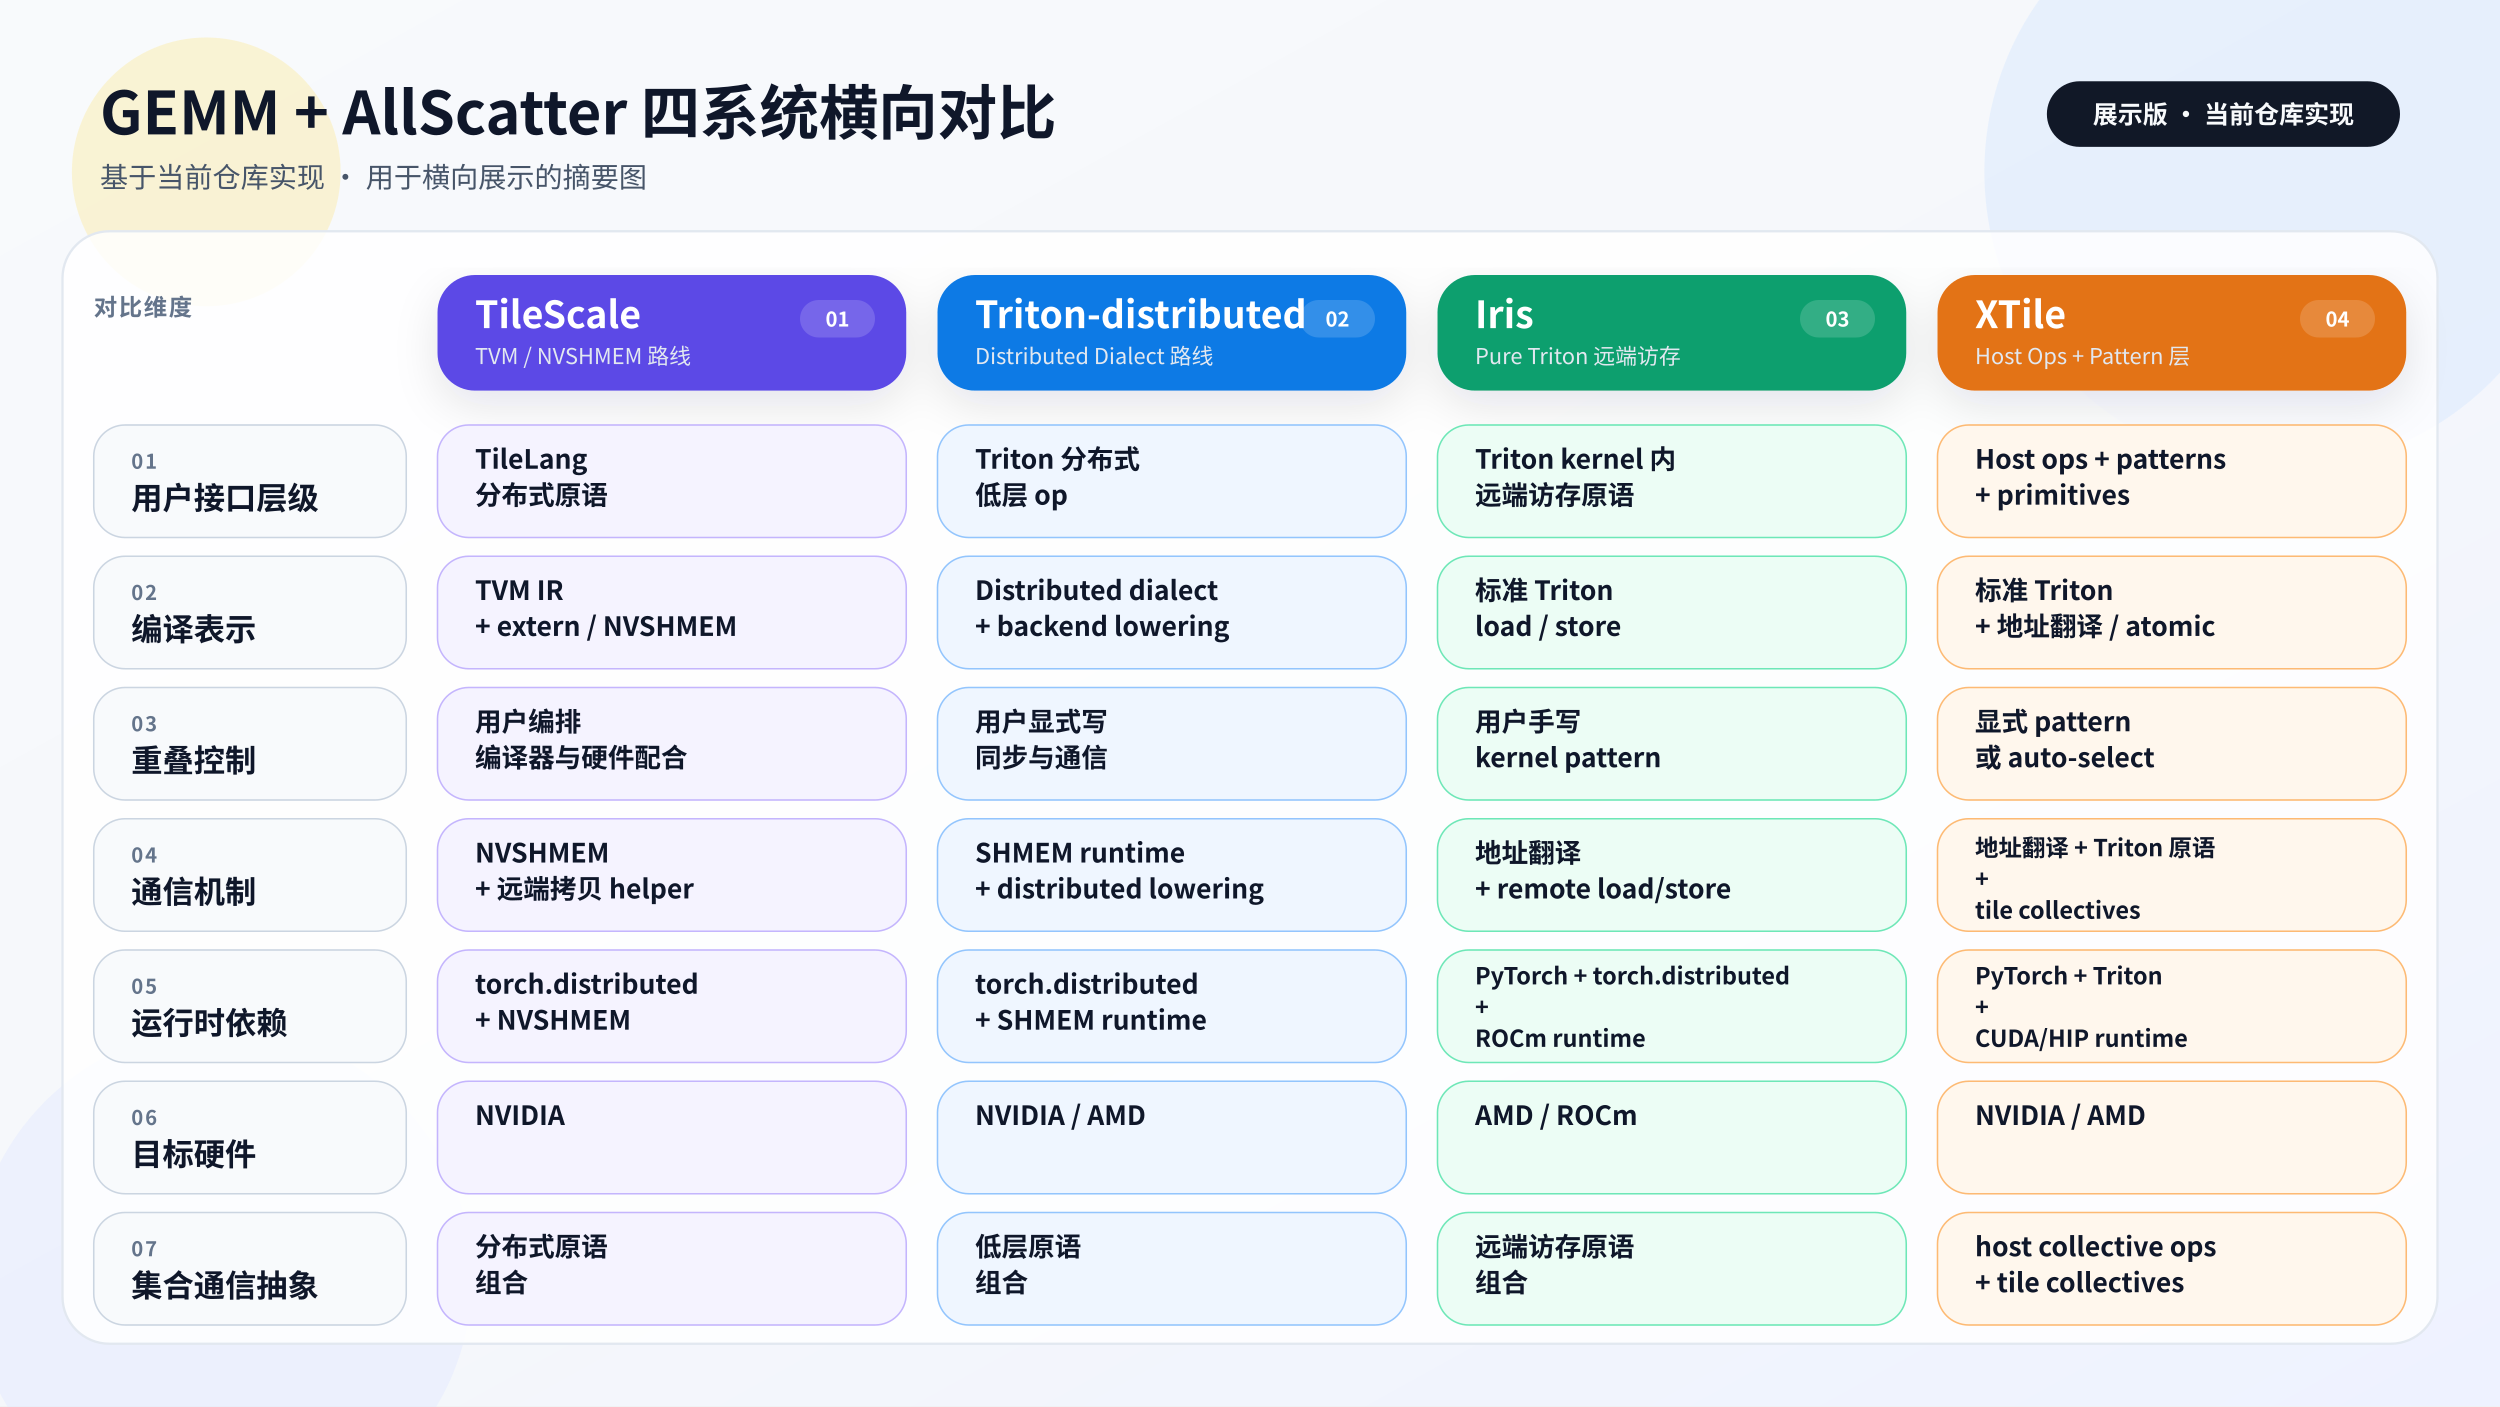
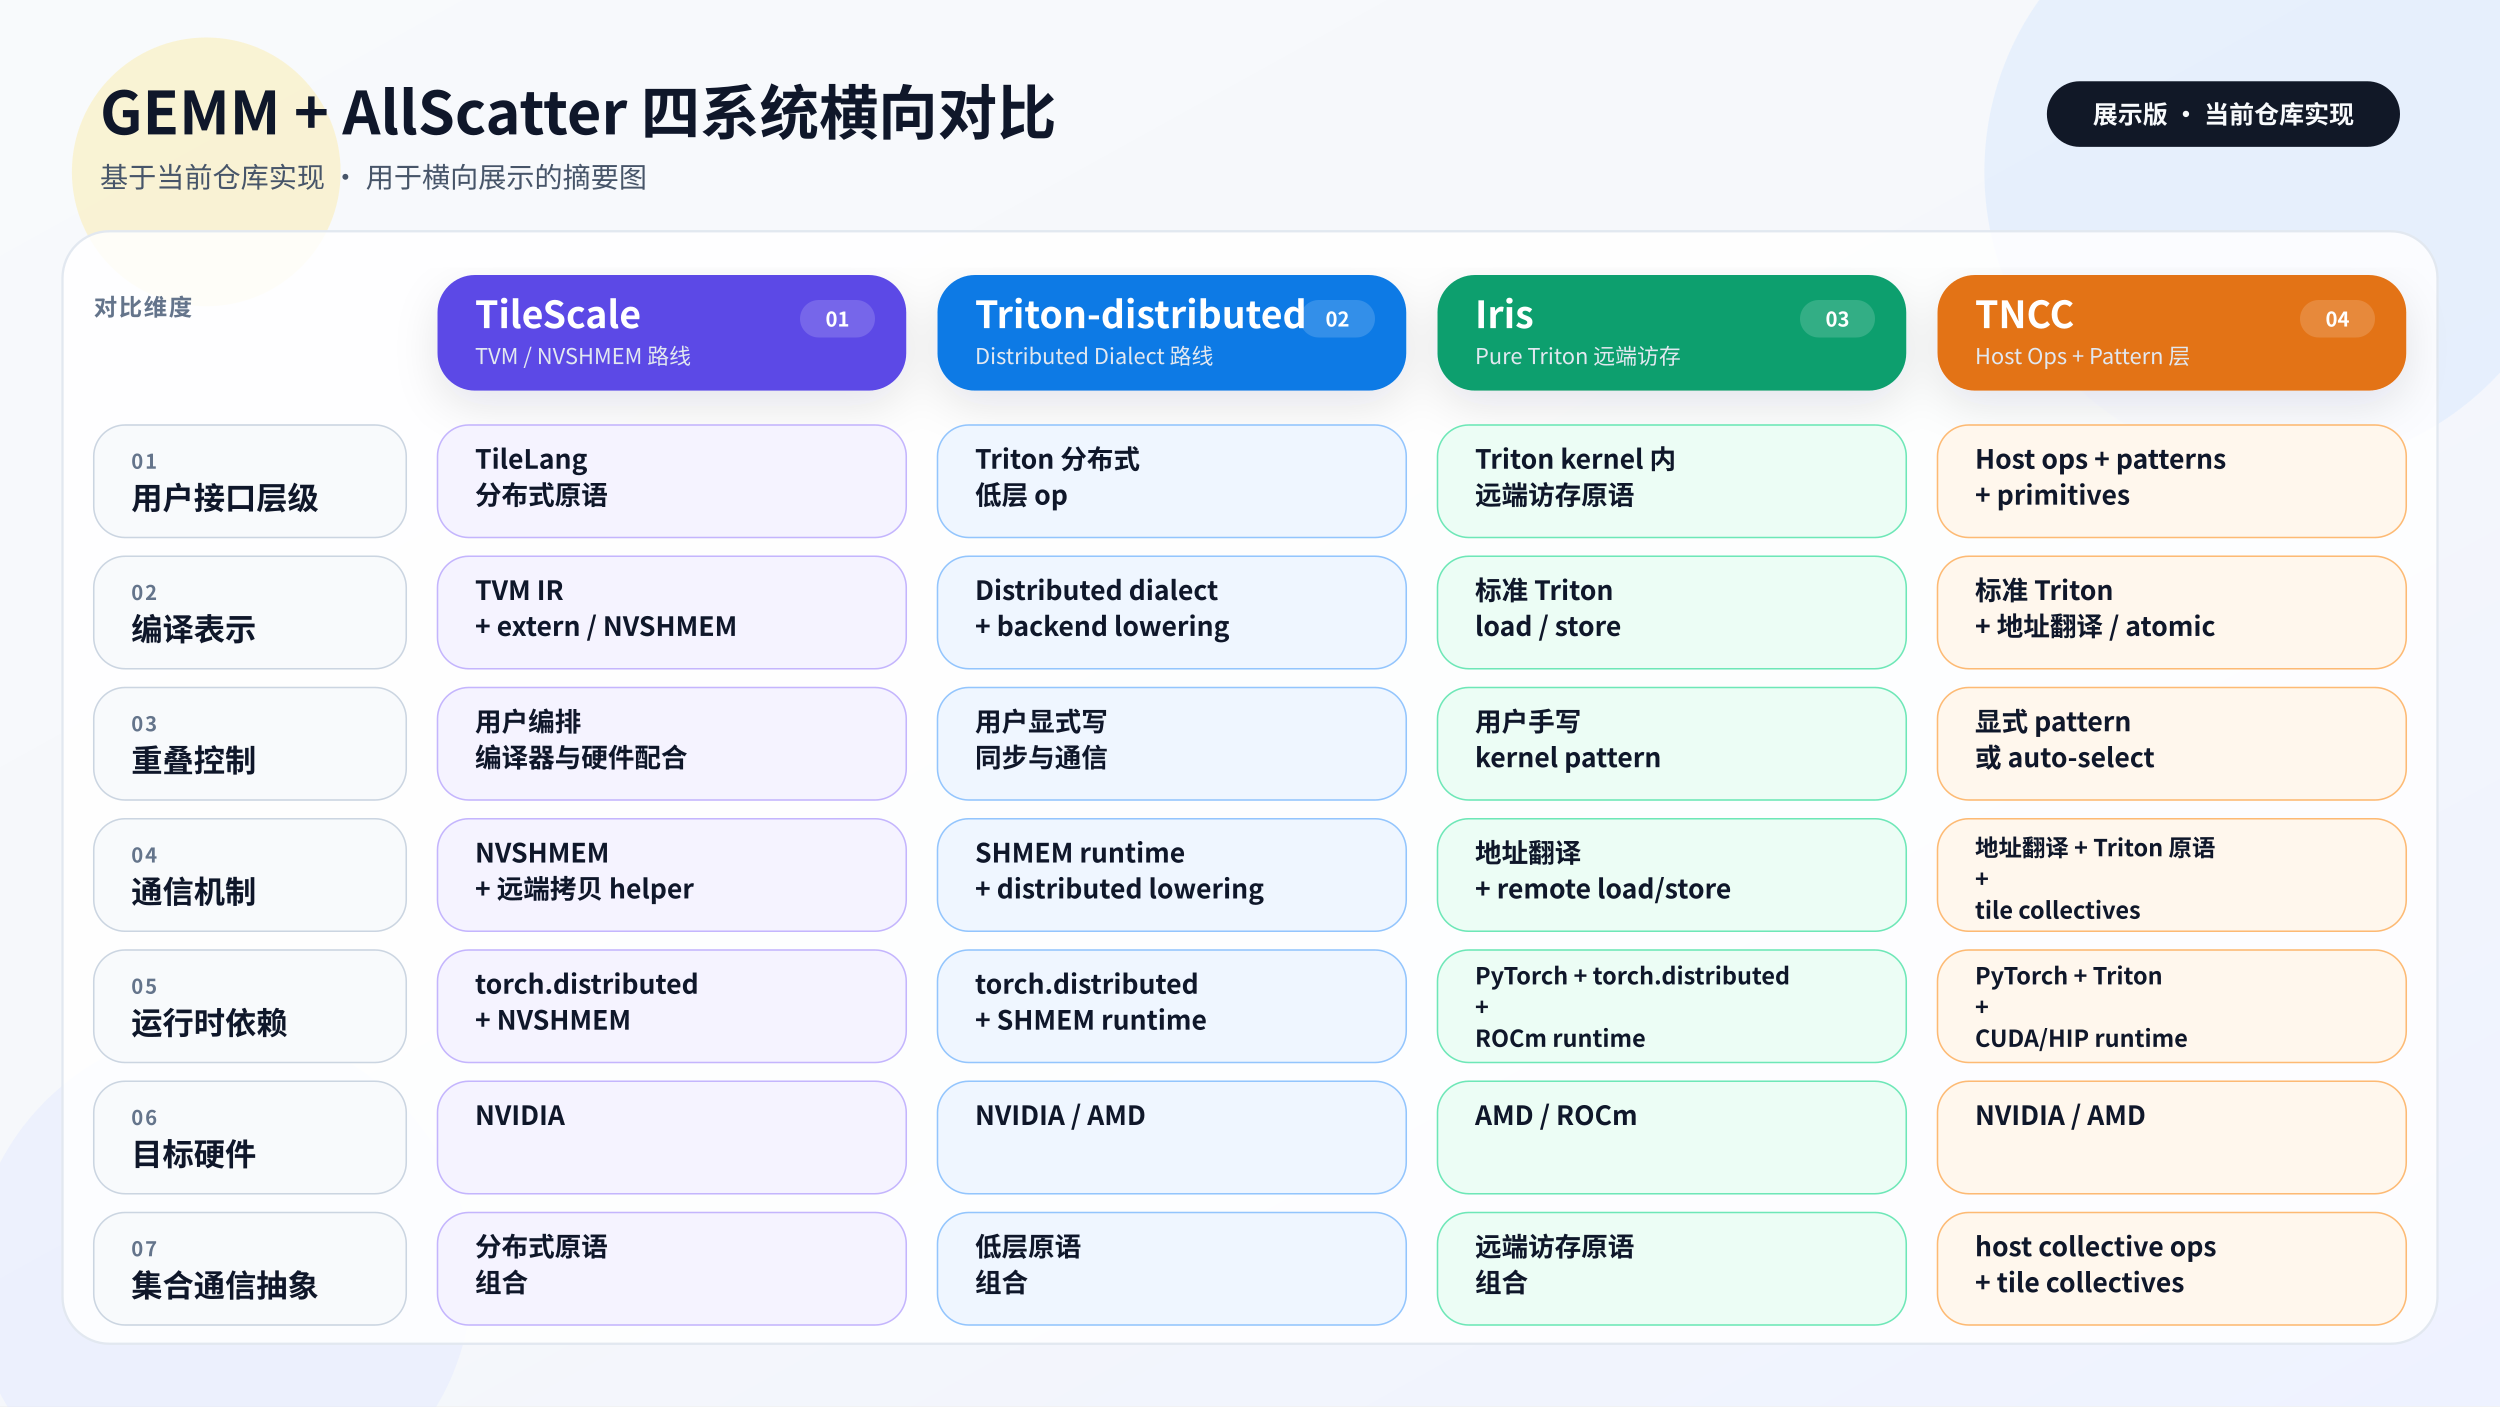
<svg xmlns="http://www.w3.org/2000/svg" width="1600" height="900" viewBox="0 0 1600 900" role="img" aria-labelledby="title desc">
  <defs>
    <linearGradient id="bg" x1="0" y1="0" x2="1" y2="1">
      <stop offset="0%" stop-color="#F8FAFC" />
      <stop offset="55%" stop-color="#F5F7FB" />
      <stop offset="100%" stop-color="#EEF2FF" />
    </linearGradient>
    <filter id="shadow" x="-20%" y="-20%" width="140%" height="160%">
      <feDropShadow dx="0" dy="10" stdDeviation="14" flood-color="#0F172A" flood-opacity="0.10" />
    </filter>
    <style>
      .title { font: 700 38px "Noto Sans CJK SC", "Microsoft YaHei", "PingFang SC", sans-serif; fill: #0F172A; }
      .subtitle { font: 500 18px "Noto Sans CJK SC", "Microsoft YaHei", "PingFang SC", sans-serif; fill: #475569; }
      .badge { font: 700 16px "Noto Sans CJK SC", "Microsoft YaHei", "PingFang SC", sans-serif; fill: #F8FAFC; }

      .header-name { font: 700 24px "Noto Sans CJK SC", "Microsoft YaHei", "PingFang SC", sans-serif; fill: #FFFFFF; }
      .header-sub { font: 500 14px "Noto Sans CJK SC", "Microsoft YaHei", "PingFang SC", sans-serif; fill: #E2E8F0; }
      .header-index { font: 700 13px "Noto Sans CJK SC", "Microsoft YaHei", "PingFang SC", sans-serif; fill: #FFFFFF; }

      .section-label { font: 700 15px "Noto Sans CJK SC", "Microsoft YaHei", "PingFang SC", sans-serif; fill: #64748B; letter-spacing: 1px; }
      .row-index { font: 700 13px "Noto Sans CJK SC", "Microsoft YaHei", "PingFang SC", sans-serif; fill: #64748B; letter-spacing: 1.2px; }
      .row-label { font: 700 20px "Noto Sans CJK SC", "Microsoft YaHei", "PingFang SC", sans-serif; fill: #0F172A; }

      .cell-2 { font: 600 17px "Noto Sans CJK SC", "Microsoft YaHei", "PingFang SC", sans-serif; fill: #0F172A; }
      .cell-3 { font: 600 15px "Noto Sans CJK SC", "Microsoft YaHei", "PingFang SC", sans-serif; fill: #0F172A; }
    </style>
  </defs>
  <rect width="1600" height="900" fill="url(#bg)" />
  <circle cx="1460" cy="110" r="190" fill="#DBEAFE" opacity="0.55" />
  <circle cx="132" cy="110" r="86" fill="#FDE68A" opacity="0.35" />
  <circle cx="142" cy="818" r="160" fill="#E0E7FF" opacity="0.42" />
  <text class="title" x="64" y="86">GEMM + AllScatter 四系统横向对比</text>
  <text class="subtitle" x="64" y="120">基于当前仓库实现 · 用于横向展示的摘要图</text>
  <rect x="1310" y="52" width="226" height="42" rx="21" fill="#111827" />
  <text class="badge" x="1423" y="79" text-anchor="middle">展示版 · 当前仓库实现</text>
  <rect x="40" y="148" width="1520" height="712" rx="30" fill="#FFFFFF" fill-opacity="0.84" stroke="#E2E8F0" stroke-width="1.5" />
  <text class="section-label" x="60" y="202">对比维度</text>
  <g filter="url(#shadow)">
    <rect x="280" y="176" width="300" height="74" rx="24" fill="#5B4AE6" />
    <rect x="600" y="176" width="300" height="74" rx="24" fill="#0F7AE5" />
    <rect x="920" y="176" width="300" height="74" rx="24" fill="#0F9F6E" />
    <rect x="1240" y="176" width="300" height="74" rx="24" fill="#E37314" />
  </g>
  <g>
    <rect x="512" y="192" width="48" height="24" rx="12" fill="#FFFFFF" fill-opacity="0.16" />
    <text class="header-index" x="536" y="209" text-anchor="middle">01</text>
    <text class="header-name" x="304" y="210">TileScale</text>
    <text class="header-sub" x="304" y="233">TVM / NVSHMEM 路线</text>
    <rect x="832" y="192" width="48" height="24" rx="12" fill="#FFFFFF" fill-opacity="0.16" />
    <text class="header-index" x="856" y="209" text-anchor="middle">02</text>
    <text class="header-name" x="624" y="210">Triton-distributed</text>
    <text class="header-sub" x="624" y="233">Distributed Dialect 路线</text>
    <rect x="1152" y="192" width="48" height="24" rx="12" fill="#FFFFFF" fill-opacity="0.16" />
    <text class="header-index" x="1176" y="209" text-anchor="middle">03</text>
    <text class="header-name" x="944" y="210">Iris</text>
    <text class="header-sub" x="944" y="233">Pure Triton 远端访存</text>
    <rect x="1472" y="192" width="48" height="24" rx="12" fill="#FFFFFF" fill-opacity="0.16" />
    <text class="header-index" x="1496" y="209" text-anchor="middle">04</text>
-     <text class="header-name" x="1264" y="210">XTile</text>
+     <text class="header-name" x="1264" y="210">TNCC</text>
    <text class="header-sub" x="1264" y="233">Host Ops + Pattern 层</text>
  </g>
  <g>
    <rect x="60" y="272" width="200" height="72" rx="20" fill="#F8FAFC" stroke="#CBD5E1" />
    <rect x="60" y="356" width="200" height="72" rx="20" fill="#F8FAFC" stroke="#CBD5E1" />
    <rect x="60" y="440" width="200" height="72" rx="20" fill="#F8FAFC" stroke="#CBD5E1" />
    <rect x="60" y="524" width="200" height="72" rx="20" fill="#F8FAFC" stroke="#CBD5E1" />
    <rect x="60" y="608" width="200" height="72" rx="20" fill="#F8FAFC" stroke="#CBD5E1" />
    <rect x="60" y="692" width="200" height="72" rx="20" fill="#F8FAFC" stroke="#CBD5E1" />
    <rect x="60" y="776" width="200" height="72" rx="20" fill="#F8FAFC" stroke="#CBD5E1" />
    <text class="row-index" x="84" y="300">01</text>
    <text class="row-label" x="84" y="326">用户接口层级</text>
    <text class="row-index" x="84" y="384">02</text>
    <text class="row-label" x="84" y="410">编译表示</text>
    <text class="row-index" x="84" y="468">03</text>
    <text class="row-label" x="84" y="494">重叠控制</text>
    <text class="row-index" x="84" y="552">04</text>
    <text class="row-label" x="84" y="578">通信机制</text>
    <text class="row-index" x="84" y="636">05</text>
    <text class="row-label" x="84" y="662">运行时依赖</text>
    <text class="row-index" x="84" y="720">06</text>
    <text class="row-label" x="84" y="746">目标硬件</text>
    <text class="row-index" x="84" y="804">07</text>
    <text class="row-label" x="84" y="830">集合通信抽象</text>
  </g>
  <g>
    <rect x="280" y="272" width="300" height="72" rx="20" fill="#F5F3FF" stroke="#C4B5FD" />
    <rect x="280" y="356" width="300" height="72" rx="20" fill="#F5F3FF" stroke="#C4B5FD" />
    <rect x="280" y="440" width="300" height="72" rx="20" fill="#F5F3FF" stroke="#C4B5FD" />
    <rect x="280" y="524" width="300" height="72" rx="20" fill="#F5F3FF" stroke="#C4B5FD" />
    <rect x="280" y="608" width="300" height="72" rx="20" fill="#F5F3FF" stroke="#C4B5FD" />
    <rect x="280" y="692" width="300" height="72" rx="20" fill="#F5F3FF" stroke="#C4B5FD" />
    <rect x="280" y="776" width="300" height="72" rx="20" fill="#F5F3FF" stroke="#C4B5FD" />
    <rect x="600" y="272" width="300" height="72" rx="20" fill="#EFF6FF" stroke="#93C5FD" />
    <rect x="600" y="356" width="300" height="72" rx="20" fill="#EFF6FF" stroke="#93C5FD" />
    <rect x="600" y="440" width="300" height="72" rx="20" fill="#EFF6FF" stroke="#93C5FD" />
    <rect x="600" y="524" width="300" height="72" rx="20" fill="#EFF6FF" stroke="#93C5FD" />
    <rect x="600" y="608" width="300" height="72" rx="20" fill="#EFF6FF" stroke="#93C5FD" />
    <rect x="600" y="692" width="300" height="72" rx="20" fill="#EFF6FF" stroke="#93C5FD" />
    <rect x="600" y="776" width="300" height="72" rx="20" fill="#EFF6FF" stroke="#93C5FD" />
    <rect x="920" y="272" width="300" height="72" rx="20" fill="#ECFDF5" stroke="#6EE7B7" />
    <rect x="920" y="356" width="300" height="72" rx="20" fill="#ECFDF5" stroke="#6EE7B7" />
    <rect x="920" y="440" width="300" height="72" rx="20" fill="#ECFDF5" stroke="#6EE7B7" />
    <rect x="920" y="524" width="300" height="72" rx="20" fill="#ECFDF5" stroke="#6EE7B7" />
    <rect x="920" y="608" width="300" height="72" rx="20" fill="#ECFDF5" stroke="#6EE7B7" />
    <rect x="920" y="692" width="300" height="72" rx="20" fill="#ECFDF5" stroke="#6EE7B7" />
    <rect x="920" y="776" width="300" height="72" rx="20" fill="#ECFDF5" stroke="#6EE7B7" />
    <rect x="1240" y="272" width="300" height="72" rx="20" fill="#FFF7ED" stroke="#FDBA74" />
    <rect x="1240" y="356" width="300" height="72" rx="20" fill="#FFF7ED" stroke="#FDBA74" />
    <rect x="1240" y="440" width="300" height="72" rx="20" fill="#FFF7ED" stroke="#FDBA74" />
    <rect x="1240" y="524" width="300" height="72" rx="20" fill="#FFF7ED" stroke="#FDBA74" />
    <rect x="1240" y="608" width="300" height="72" rx="20" fill="#FFF7ED" stroke="#FDBA74" />
    <rect x="1240" y="692" width="300" height="72" rx="20" fill="#FFF7ED" stroke="#FDBA74" />
    <rect x="1240" y="776" width="300" height="72" rx="20" fill="#FFF7ED" stroke="#FDBA74" />
  </g>
  <g>
    <text class="cell-2" x="304" y="300">
      <tspan x="304" y="300">TileLang</tspan>
      <tspan x="304" y="323">分布式原语</tspan>
    </text>
    <text class="cell-2" x="624" y="300">
      <tspan x="624" y="300">Triton 分布式</tspan>
      <tspan x="624" y="323">低层 op</tspan>
    </text>
    <text class="cell-2" x="944" y="300">
      <tspan x="944" y="300">Triton kernel 内</tspan>
      <tspan x="944" y="323">远端访存原语</tspan>
    </text>
    <text class="cell-2" x="1264" y="300">
      <tspan x="1264" y="300">Host ops + patterns</tspan>
      <tspan x="1264" y="323">+ primitives</tspan>
    </text>
    <text class="cell-2" x="304" y="384">
      <tspan x="304" y="384">TVM IR</tspan>
      <tspan x="304" y="407">+ extern / NVSHMEM</tspan>
    </text>
    <text class="cell-2" x="624" y="384">
      <tspan x="624" y="384">Distributed dialect</tspan>
      <tspan x="624" y="407">+ backend lowering</tspan>
    </text>
    <text class="cell-2" x="944" y="384">
      <tspan x="944" y="384">标准 Triton</tspan>
      <tspan x="944" y="407">load / store</tspan>
    </text>
    <text class="cell-2" x="1264" y="384">
      <tspan x="1264" y="384">标准 Triton</tspan>
      <tspan x="1264" y="407">+ 地址翻译 / atomic</tspan>
    </text>
    <text class="cell-2" x="304" y="468">
      <tspan x="304" y="468">用户编排</tspan>
      <tspan x="304" y="491">编译器与硬件配合</tspan>
    </text>
    <text class="cell-2" x="624" y="468">
      <tspan x="624" y="468">用户显式写</tspan>
      <tspan x="624" y="491">同步与通信</tspan>
    </text>
    <text class="cell-2" x="944" y="468">
      <tspan x="944" y="468">用户手写</tspan>
      <tspan x="944" y="491">kernel pattern</tspan>
    </text>
    <text class="cell-2" x="1264" y="468">
      <tspan x="1264" y="468">显式 pattern</tspan>
      <tspan x="1264" y="491">或 auto-select</tspan>
    </text>
    <text class="cell-2" x="304" y="552">
      <tspan x="304" y="552">NVSHMEM</tspan>
      <tspan x="304" y="575">+ 远端拷贝 helper</tspan>
    </text>
    <text class="cell-2" x="624" y="552">
      <tspan x="624" y="552">SHMEM runtime</tspan>
      <tspan x="624" y="575">+ distributed lowering</tspan>
    </text>
    <text class="cell-2" x="944" y="552">
      <tspan x="944" y="552">地址翻译</tspan>
      <tspan x="944" y="575">+ remote load/store</tspan>
    </text>
    <text class="cell-3" x="1264" y="548">
      <tspan x="1264" y="548">地址翻译 + Triton 原语</tspan>
      <tspan x="1264" y="568">+</tspan>
      <tspan x="1264" y="588">tile collectives</tspan>
    </text>
    <text class="cell-2" x="304" y="636">
      <tspan x="304" y="636">torch.distributed</tspan>
      <tspan x="304" y="659">+ NVSHMEM</tspan>
    </text>
    <text class="cell-2" x="624" y="636">
      <tspan x="624" y="636">torch.distributed</tspan>
      <tspan x="624" y="659">+ SHMEM runtime</tspan>
    </text>
    <text class="cell-3" x="944" y="630">
      <tspan x="944" y="630">PyTorch + torch.distributed</tspan>
      <tspan x="944" y="650">+</tspan>
      <tspan x="944" y="670">ROCm runtime</tspan>
    </text>
    <text class="cell-3" x="1264" y="630">
      <tspan x="1264" y="630">PyTorch + Triton</tspan>
      <tspan x="1264" y="650">+</tspan>
      <tspan x="1264" y="670">CUDA/HIP runtime</tspan>
    </text>
    <text class="cell-2" x="304" y="720">
      <tspan x="304" y="720">NVIDIA</tspan>
    </text>
    <text class="cell-2" x="624" y="720">
      <tspan x="624" y="720">NVIDIA / AMD</tspan>
    </text>
    <text class="cell-2" x="944" y="720">
      <tspan x="944" y="720">AMD / ROCm</tspan>
    </text>
    <text class="cell-2" x="1264" y="720">
      <tspan x="1264" y="720">NVIDIA / AMD</tspan>
    </text>
    <text class="cell-2" x="304" y="804">
      <tspan x="304" y="804">分布式原语</tspan>
      <tspan x="304" y="827">组合</tspan>
    </text>
    <text class="cell-2" x="624" y="804">
      <tspan x="624" y="804">低层原语</tspan>
      <tspan x="624" y="827">组合</tspan>
    </text>
    <text class="cell-2" x="944" y="804">
      <tspan x="944" y="804">远端访存原语</tspan>
      <tspan x="944" y="827">组合</tspan>
    </text>
    <text class="cell-2" x="1264" y="804">
      <tspan x="1264" y="804">host collective ops</tspan>
      <tspan x="1264" y="827">+ tile collectives</tspan>
    </text>
  </g>
</svg>
